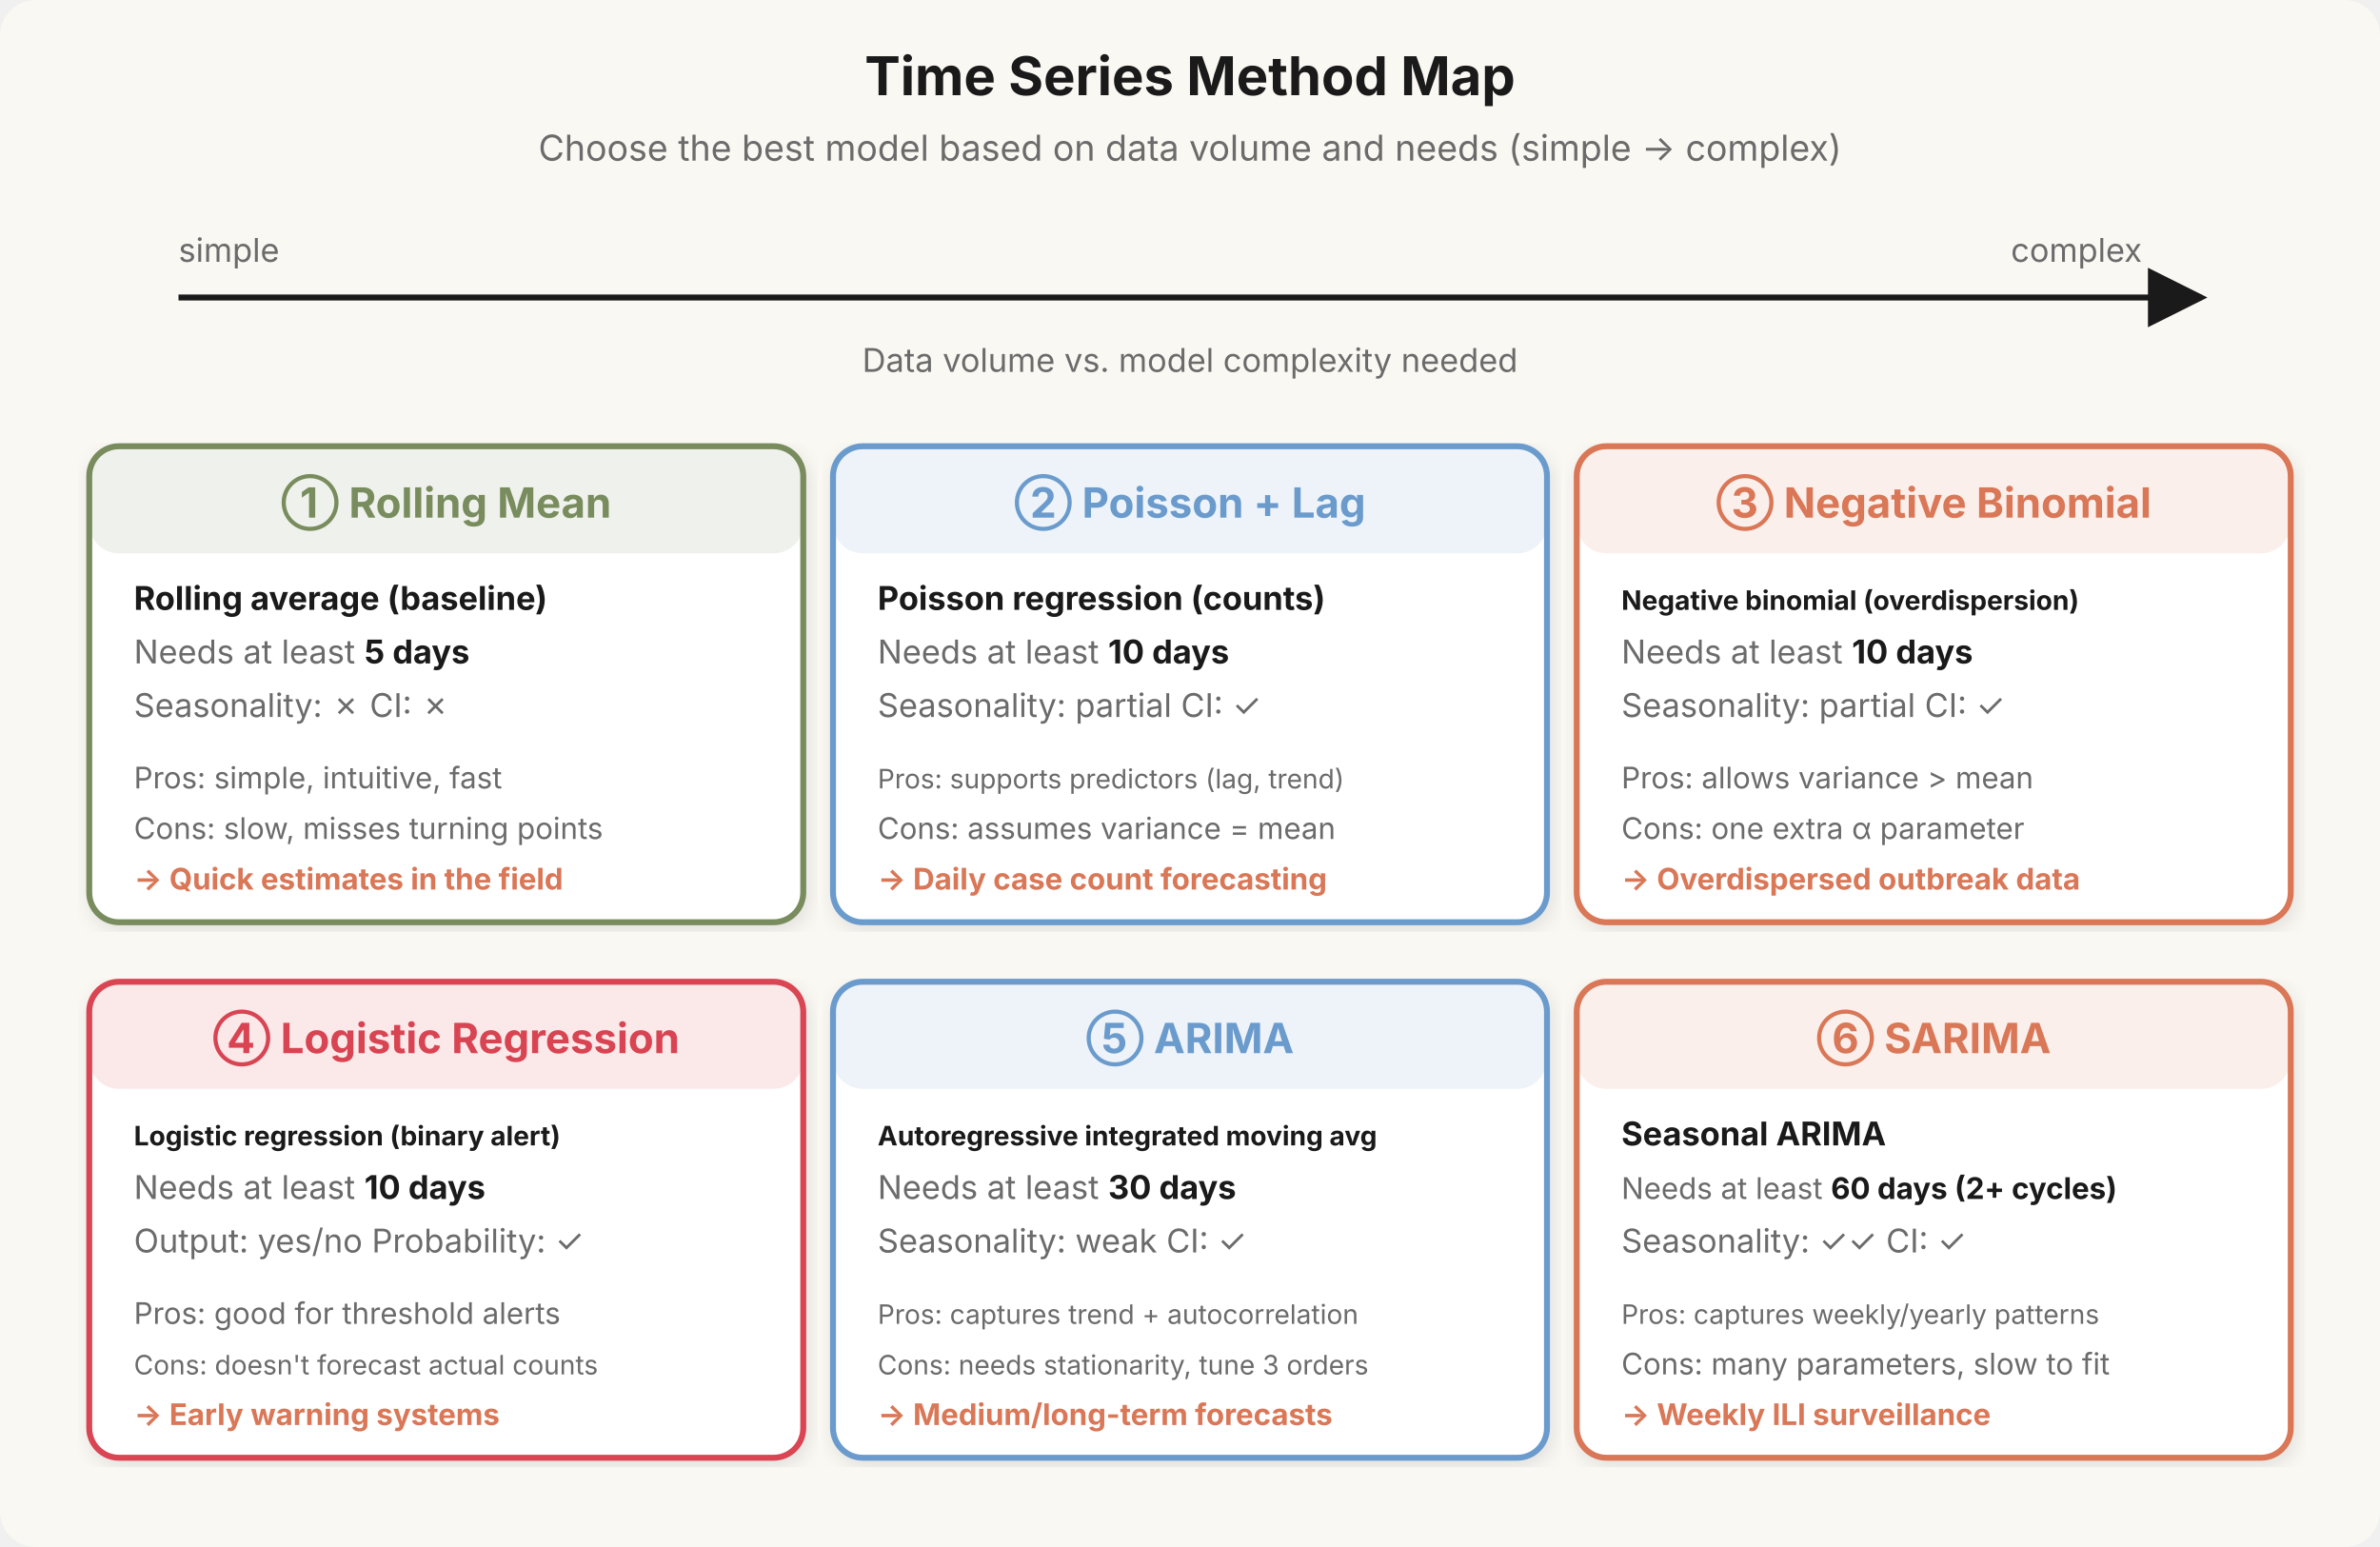
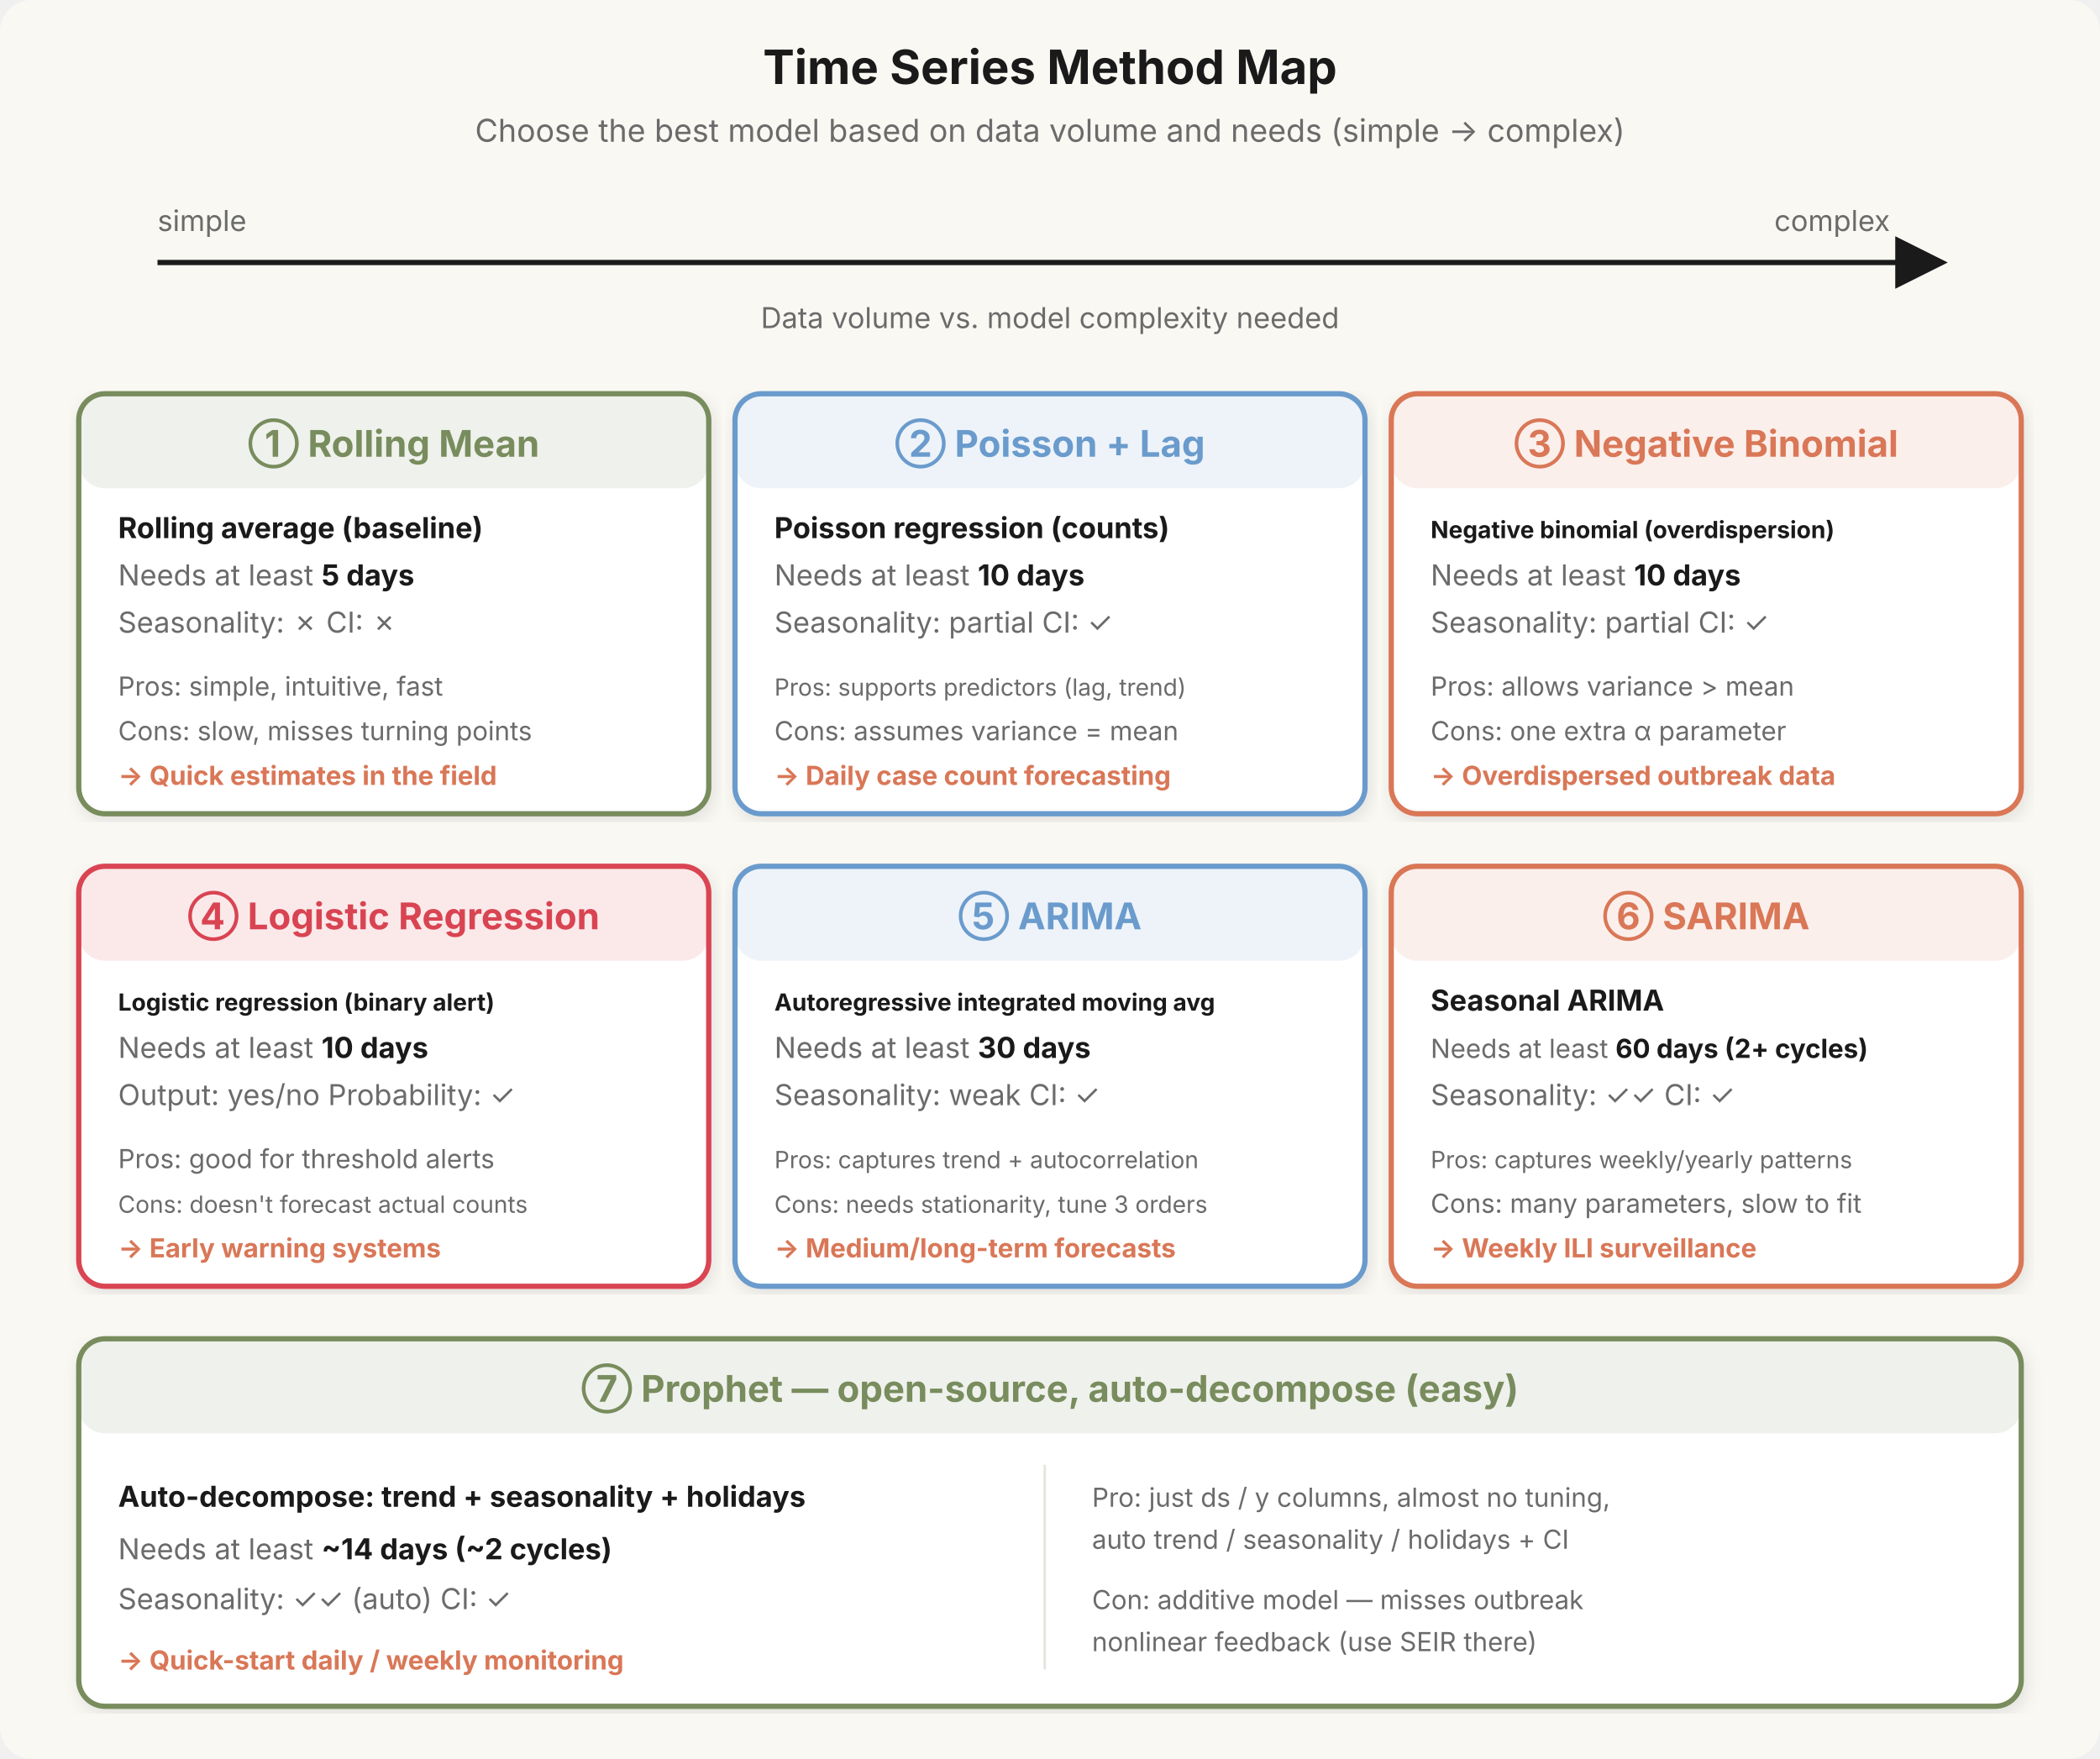
- <svg xmlns="http://www.w3.org/2000/svg" viewBox="0 0 800 520" font-family="system-ui, -apple-system, sans-serif">
+ <svg xmlns="http://www.w3.org/2000/svg" viewBox="0 0 800 670" font-family="system-ui, -apple-system, sans-serif">
  <defs>
    <filter id="shadow" x="-2%" y="-2%" width="104%" height="104%">
      <feDropShadow dx="1" dy="2" stdDeviation="3" flood-opacity="0.1" />
    </filter>
  </defs>
-   <rect width="800" height="520" fill="#FAF8F3" rx="12" />
+   <rect width="800" height="670" fill="#FAF8F3" rx="12" />
  <text x="400" y="32" text-anchor="middle" font-size="18" font-weight="bold" fill="#1A1A1A">Time Series Method Map</text>
  <text x="400" y="54" text-anchor="middle" font-size="12" fill="#6B6B6B">Choose the best model based on data volume and needs (simple → complex)</text>
  <line x1="60" y1="100" x2="740" y2="100" stroke="#1A1A1A" stroke-width="2" marker-end="url(#arrow-end)" />
  <defs>
    <marker id="arrow-end" viewBox="0 0 10 10" refX="9" refY="5" markerWidth="10" markerHeight="10" orient="auto">
      <path d="M 0 0 L 10 5 L 0 10 z" fill="#1A1A1A" />
    </marker>
  </defs>
  <text x="60" y="88" font-size="11" fill="#6B6B6B">simple</text>
  <text x="720" y="88" text-anchor="end" font-size="11" fill="#6B6B6B">complex</text>
  <text x="400" y="125" text-anchor="middle" font-size="11" fill="#6B6B6B">Data volume vs. model complexity needed</text>
  <g filter="url(#shadow)">
    <rect x="30" y="150" width="240" height="160" rx="10" fill="#FFFFFF" stroke="#788C5D" stroke-width="2" />
  </g>
  <rect x="30" y="150" width="240" height="36" rx="10" fill="#788C5D" fill-opacity="0.12" />
  <text x="150" y="174" text-anchor="middle" font-size="14" font-weight="bold" fill="#788C5D">① Rolling Mean</text>
  <text x="45" y="205" font-size="11" fill="#1A1A1A" font-weight="bold">Rolling average (baseline)</text>
  <text x="45" y="223" font-size="11" fill="#6B6B6B">Needs at least <tspan font-weight="bold" fill="#1A1A1A">5 days</tspan>
  </text>
  <text x="45" y="241" font-size="11" fill="#6B6B6B">Seasonality: ✗  CI: ✗</text>
  <text x="45" y="265" font-size="10" fill="#6B6B6B">Pros: simple, intuitive, fast</text>
  <text x="45" y="282" font-size="10" fill="#6B6B6B">Cons: slow, misses turning points</text>
  <text x="45" y="299" font-size="10" fill="#D97757" font-weight="bold">→ Quick estimates in the field</text>
  <g filter="url(#shadow)">
    <rect x="280" y="150" width="240" height="160" rx="10" fill="#FFFFFF" stroke="#6A9BCC" stroke-width="2" />
  </g>
  <rect x="280" y="150" width="240" height="36" rx="10" fill="#6A9BCC" fill-opacity="0.12" />
  <text x="400" y="174" text-anchor="middle" font-size="14" font-weight="bold" fill="#6A9BCC">② Poisson + Lag</text>
  <text x="295" y="205" font-size="11" fill="#1A1A1A" font-weight="bold">Poisson regression (counts)</text>
  <text x="295" y="223" font-size="11" fill="#6B6B6B">Needs at least <tspan font-weight="bold" fill="#1A1A1A">10 days</tspan>
  </text>
  <text x="295" y="241" font-size="11" fill="#6B6B6B">Seasonality: partial  CI: ✓</text>
  <text x="295" y="265" font-size="9" fill="#6B6B6B">Pros: supports predictors (lag, trend)</text>
  <text x="295" y="282" font-size="10" fill="#6B6B6B">Cons: assumes variance = mean</text>
  <text x="295" y="299" font-size="10" fill="#D97757" font-weight="bold">→ Daily case count forecasting</text>
  <g filter="url(#shadow)">
    <rect x="530" y="150" width="240" height="160" rx="10" fill="#FFFFFF" stroke="#D97757" stroke-width="2" />
  </g>
  <rect x="530" y="150" width="240" height="36" rx="10" fill="#D97757" fill-opacity="0.12" />
  <text x="650" y="174" text-anchor="middle" font-size="14" font-weight="bold" fill="#D97757">③ Negative Binomial</text>
  <text x="545" y="205" font-size="9" fill="#1A1A1A" font-weight="bold">Negative binomial (overdispersion)</text>
  <text x="545" y="223" font-size="11" fill="#6B6B6B">Needs at least <tspan font-weight="bold" fill="#1A1A1A">10 days</tspan>
  </text>
  <text x="545" y="241" font-size="11" fill="#6B6B6B">Seasonality: partial  CI: ✓</text>
  <text x="545" y="265" font-size="10" fill="#6B6B6B">Pros: allows variance &gt; mean</text>
  <text x="545" y="282" font-size="10" fill="#6B6B6B">Cons: one extra α parameter</text>
  <text x="545" y="299" font-size="10" fill="#D97757" font-weight="bold">→ Overdispersed outbreak data</text>
  <g filter="url(#shadow)">
    <rect x="30" y="330" width="240" height="160" rx="10" fill="#FFFFFF" stroke="#D94452" stroke-width="2" />
  </g>
  <rect x="30" y="330" width="240" height="36" rx="10" fill="#D94452" fill-opacity="0.12" />
  <text x="150" y="354" text-anchor="middle" font-size="14" font-weight="bold" fill="#D94452">④ Logistic Regression</text>
  <text x="45" y="385" font-size="9" fill="#1A1A1A" font-weight="bold">Logistic regression (binary alert)</text>
  <text x="45" y="403" font-size="11" fill="#6B6B6B">Needs at least <tspan font-weight="bold" fill="#1A1A1A">10 days</tspan>
  </text>
  <text x="45" y="421" font-size="11" fill="#6B6B6B">Output: yes/no  Probability: ✓</text>
  <text x="45" y="445" font-size="10" fill="#6B6B6B">Pros: good for threshold alerts</text>
  <text x="45" y="462" font-size="9" fill="#6B6B6B">Cons: doesn't forecast actual counts</text>
  <text x="45" y="479" font-size="10" fill="#D97757" font-weight="bold">→ Early warning systems</text>
  <g filter="url(#shadow)">
    <rect x="280" y="330" width="240" height="160" rx="10" fill="#FFFFFF" stroke="#6A9BCC" stroke-width="2" />
  </g>
  <rect x="280" y="330" width="240" height="36" rx="10" fill="#6A9BCC" fill-opacity="0.12" />
  <text x="400" y="354" text-anchor="middle" font-size="14" font-weight="bold" fill="#6A9BCC">⑤ ARIMA</text>
  <text x="295" y="385" font-size="9" fill="#1A1A1A" font-weight="bold">Autoregressive integrated moving avg</text>
  <text x="295" y="403" font-size="11" fill="#6B6B6B">Needs at least <tspan font-weight="bold" fill="#1A1A1A">30 days</tspan>
  </text>
  <text x="295" y="421" font-size="11" fill="#6B6B6B">Seasonality: weak  CI: ✓</text>
  <text x="295" y="445" font-size="9" fill="#6B6B6B">Pros: captures trend + autocorrelation</text>
  <text x="295" y="462" font-size="9" fill="#6B6B6B">Cons: needs stationarity, tune 3 orders</text>
  <text x="295" y="479" font-size="10" fill="#D97757" font-weight="bold">→ Medium/long-term forecasts</text>
  <g filter="url(#shadow)">
    <rect x="530" y="330" width="240" height="160" rx="10" fill="#FFFFFF" stroke="#D97757" stroke-width="2" />
  </g>
  <rect x="530" y="330" width="240" height="36" rx="10" fill="#D97757" fill-opacity="0.12" />
  <text x="650" y="354" text-anchor="middle" font-size="14" font-weight="bold" fill="#D97757">⑥ SARIMA</text>
  <text x="545" y="385" font-size="11" fill="#1A1A1A" font-weight="bold">Seasonal ARIMA</text>
  <text x="545" y="403" font-size="10" fill="#6B6B6B">Needs at least <tspan font-weight="bold" fill="#1A1A1A">60 days (2+ cycles)</tspan>
  </text>
  <text x="545" y="421" font-size="11" fill="#6B6B6B">Seasonality: ✓✓  CI: ✓</text>
  <text x="545" y="445" font-size="9" fill="#6B6B6B">Pros: captures weekly/yearly patterns</text>
  <text x="545" y="462" font-size="10" fill="#6B6B6B">Cons: many parameters, slow to fit</text>
  <text x="545" y="479" font-size="10" fill="#D97757" font-weight="bold">→ Weekly ILI surveillance</text>
+   <g filter="url(#shadow)">
+     <rect x="30" y="510" width="740" height="140" rx="10" fill="#FFFFFF" stroke="#788C5D" stroke-width="2" />
+   </g>
+   <rect x="30" y="510" width="740" height="36" rx="10" fill="#788C5D" fill-opacity="0.12" />
+   <text x="400" y="534" text-anchor="middle" font-size="14" font-weight="bold" fill="#788C5D">⑦ Prophet — open-source, auto-decompose (easy)</text>
+   <line x1="398" y1="558" x2="398" y2="636" stroke="#E8E5DF" stroke-width="1" />
+   <text x="45" y="574" font-size="11" fill="#1A1A1A" font-weight="bold">Auto-decompose: trend + seasonality + holidays</text>
+   <text x="45" y="594" font-size="11" fill="#6B6B6B">Needs at least <tspan font-weight="bold" fill="#1A1A1A">~14 days (~2 cycles)</tspan>
+   </text>
+   <text x="45" y="613" font-size="11" fill="#6B6B6B">Seasonality: ✓✓ (auto)   CI: ✓</text>
+   <text x="45" y="636" font-size="10" fill="#D97757" font-weight="bold">→ Quick-start daily / weekly monitoring</text>
+   <text x="416" y="574" font-size="10" fill="#6B6B6B">Pro: just ds / y columns, almost no tuning,</text>
+   <text x="416" y="590" font-size="10" fill="#6B6B6B">      auto trend / seasonality / holidays + CI</text>
+   <text x="416" y="613" font-size="10" fill="#6B6B6B">Con: additive model — misses outbreak</text>
+   <text x="416" y="629" font-size="10" fill="#6B6B6B">      nonlinear feedback (use SEIR there)</text>
</svg>
